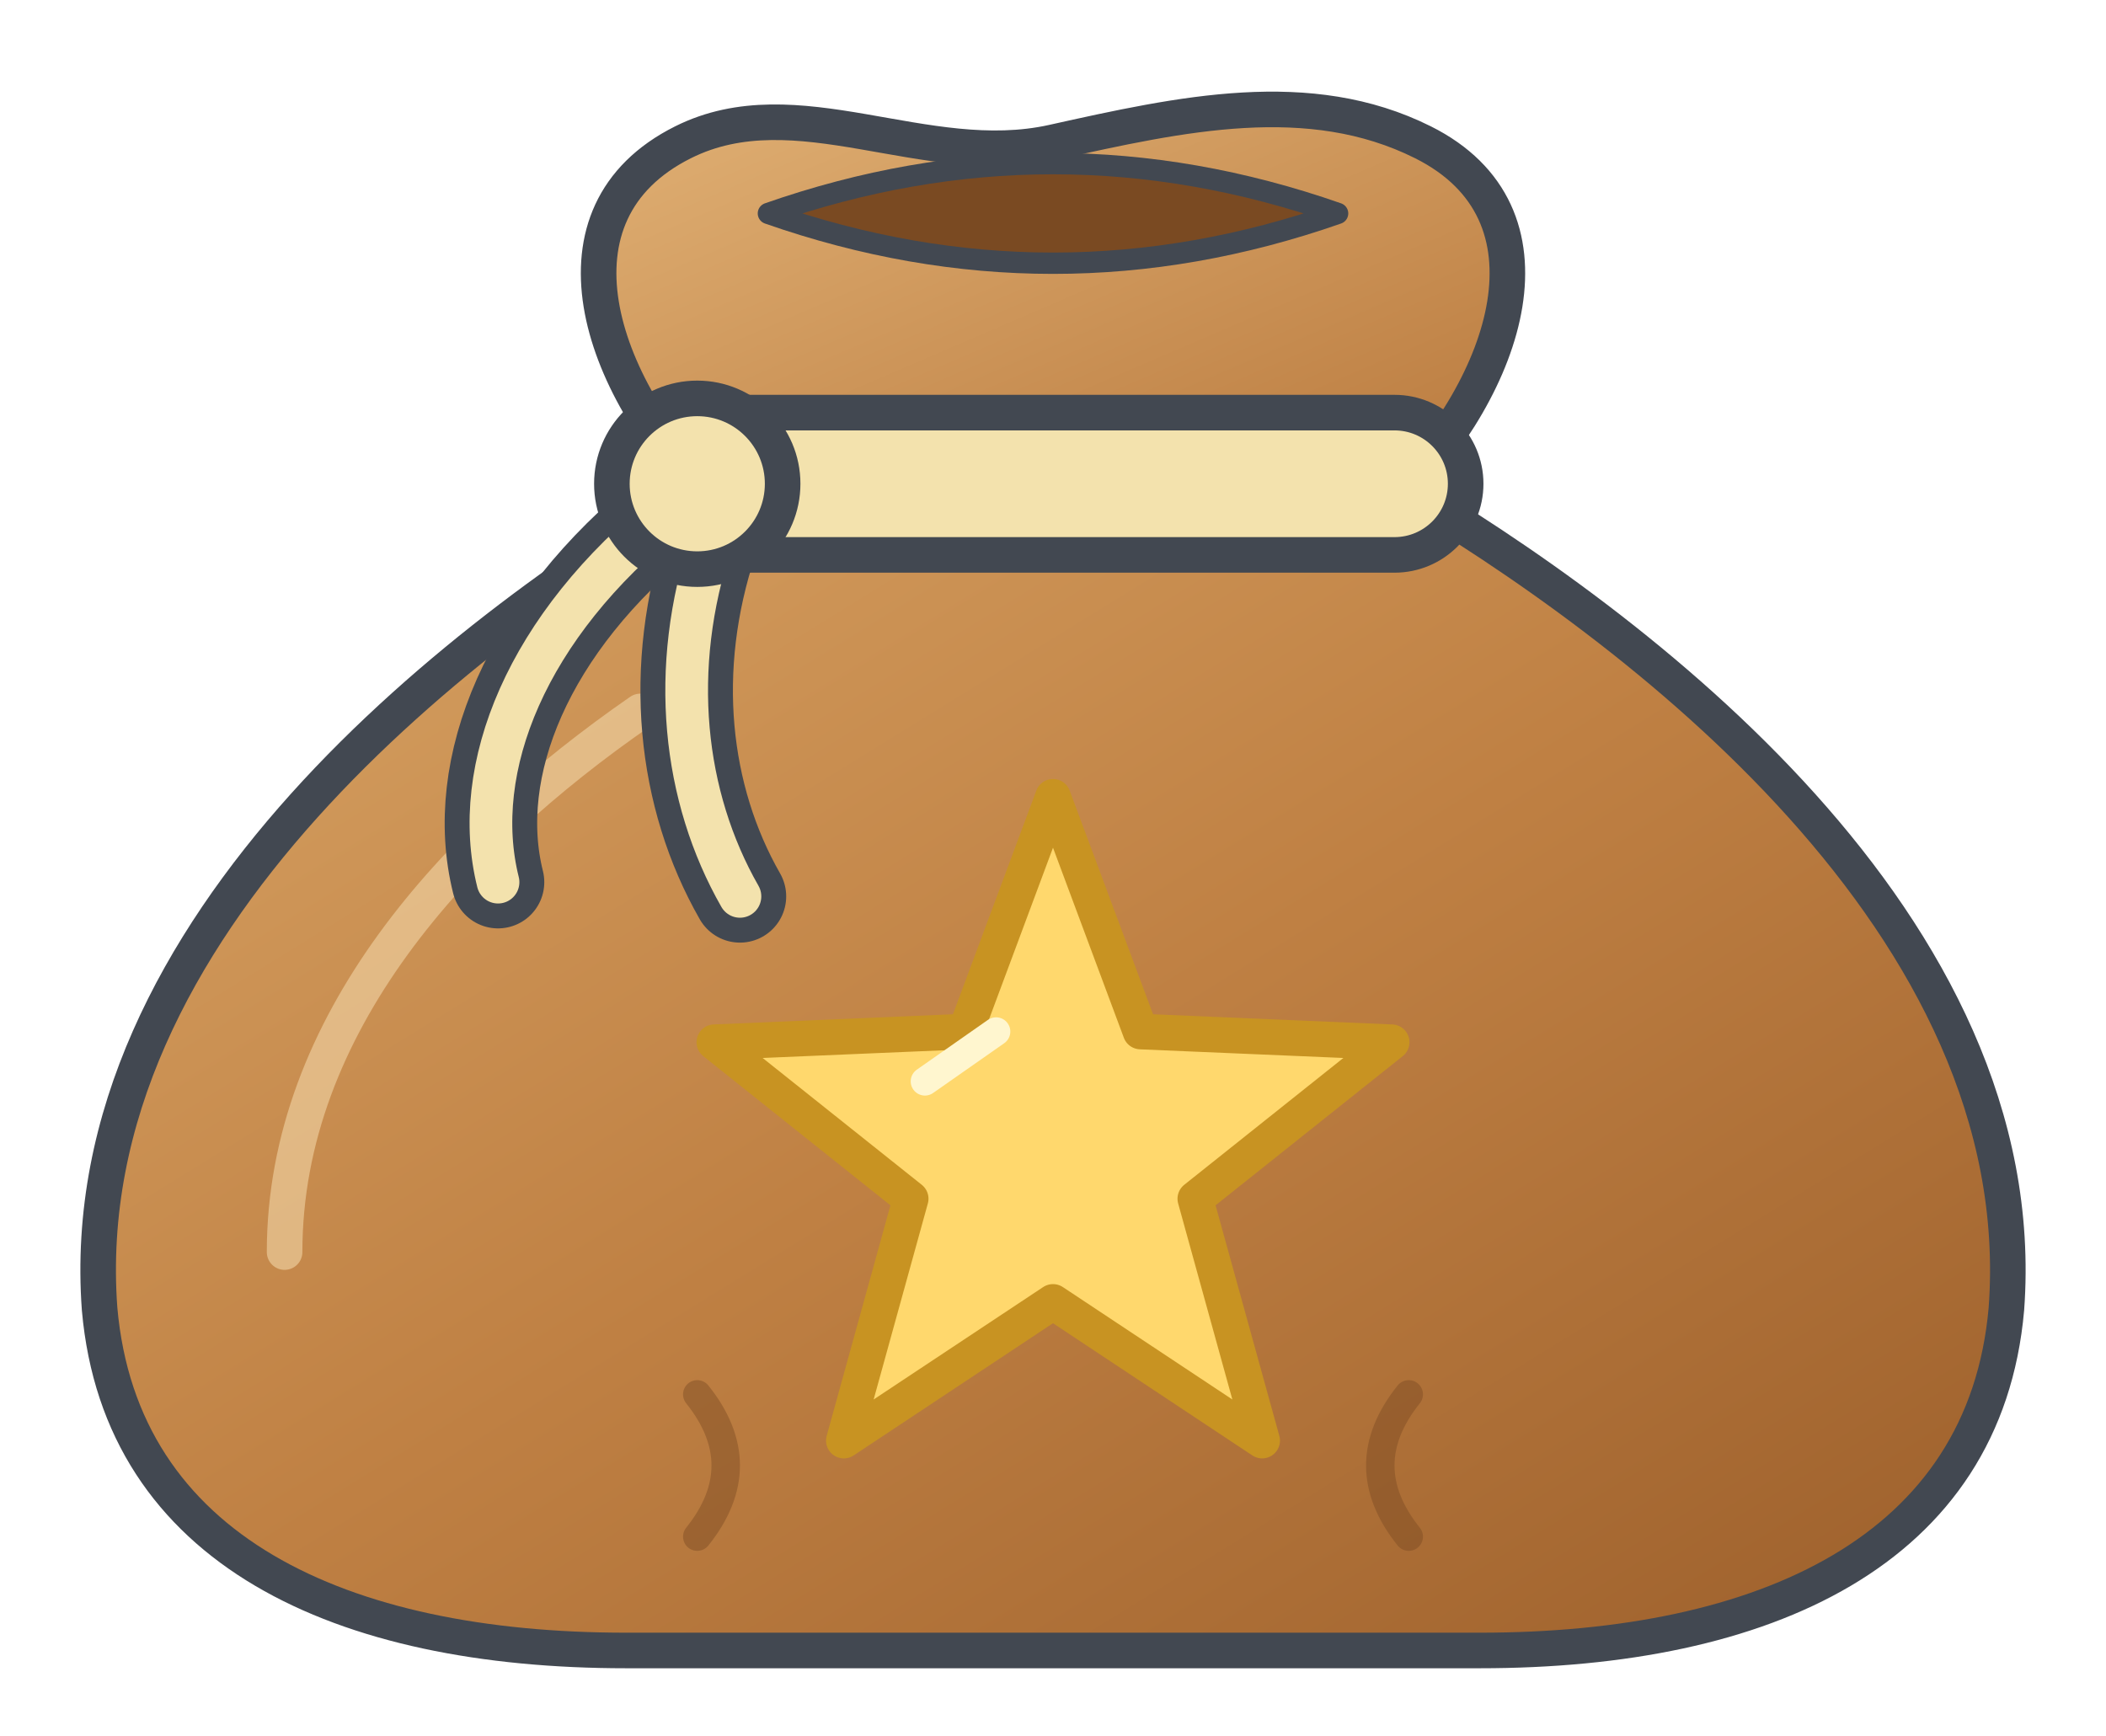
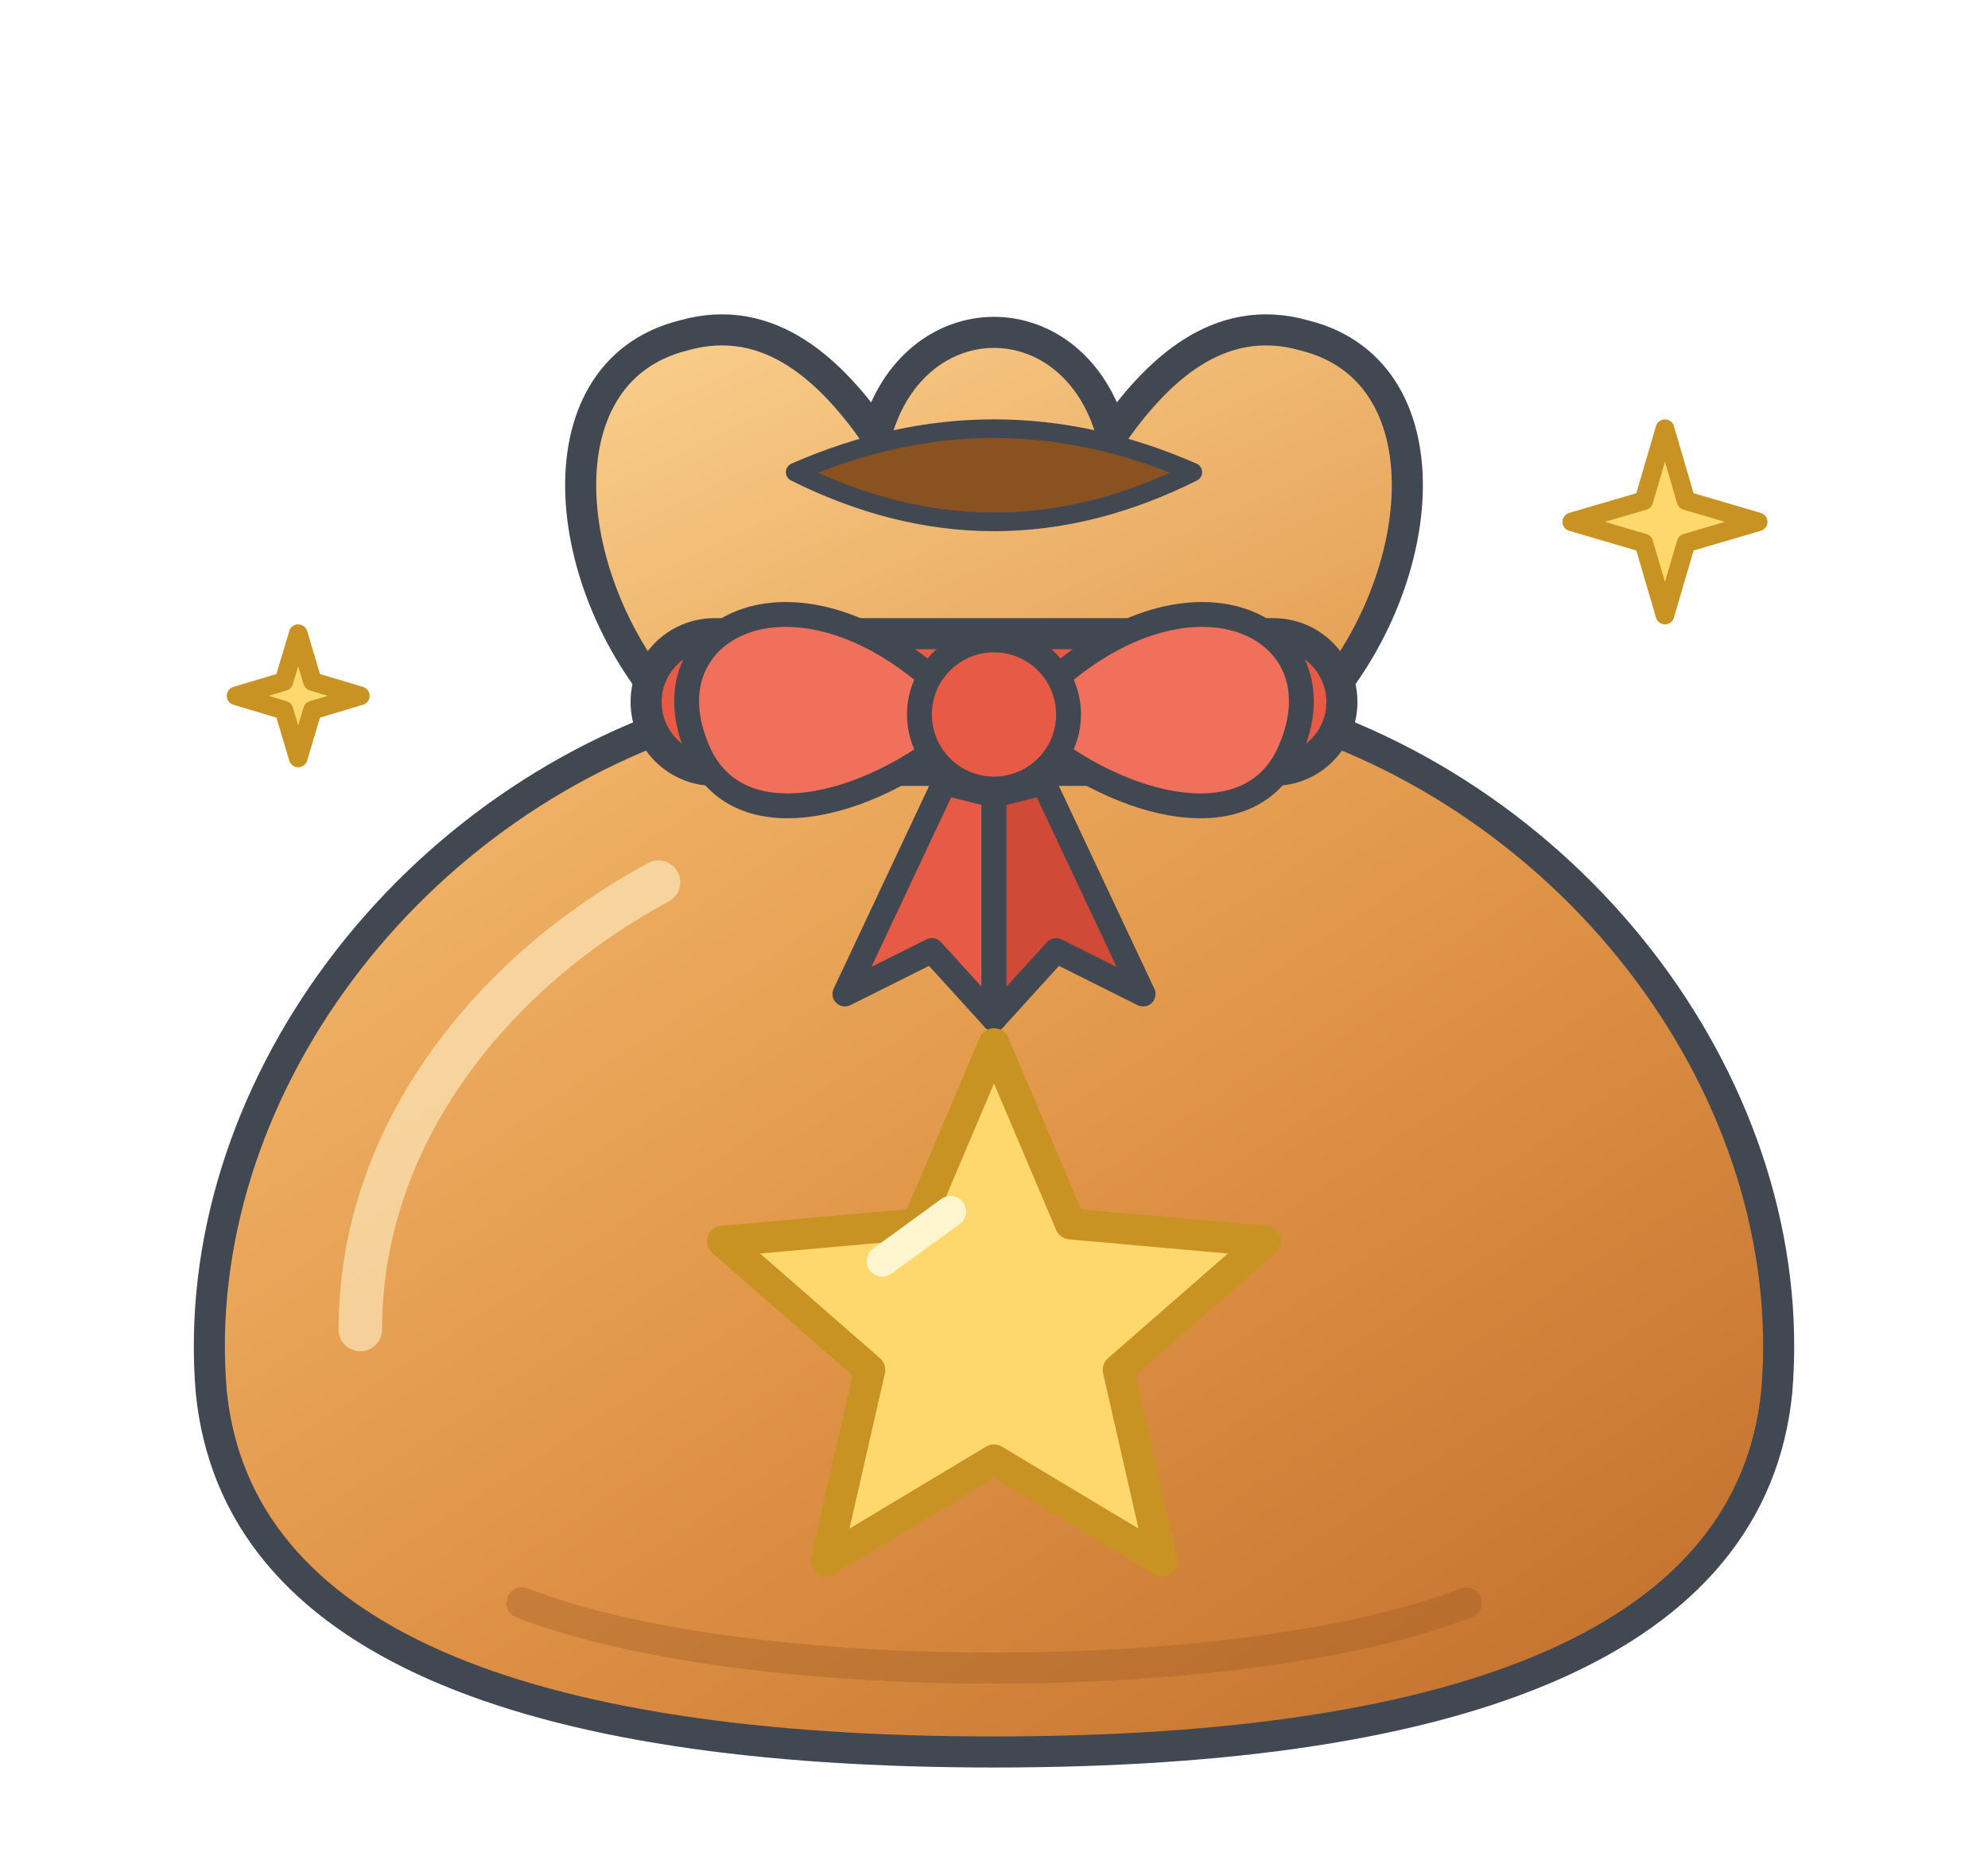
- <svg xmlns="http://www.w3.org/2000/svg" viewBox="52 40 296 244" role="img" aria-label="별 배지가 달린 모험 주머니">
+ <svg xmlns="http://www.w3.org/2000/svg" viewBox="0 0 320 300" role="img" aria-label="별 배지가 달린 모험 주머니">
  <defs>
-     <linearGradient id="pouchBody" x1="0" y1="0" x2="1" y2="1">
-       <stop offset="0" stop-color="#d9a566" />
-       <stop offset=".5" stop-color="#bf8043" />
-       <stop offset="1" stop-color="#9c5f2b" />
+     <linearGradient id="pBody" x1="0" y1="0" x2="1" y2="1">
+       <stop offset="0" stop-color="#f5bd72" />
+       <stop offset=".5" stop-color="#e09447" />
+       <stop offset="1" stop-color="#bf6c2a" />
    </linearGradient>
-     <linearGradient id="pouchTop" x1="0" y1="0" x2="1" y2="1">
-       <stop offset="0" stop-color="#e0b074" />
-       <stop offset="1" stop-color="#b9793d" />
+     <linearGradient id="pTop" x1="0" y1="0" x2="1" y2="1">
+       <stop offset="0" stop-color="#fad08e" />
+       <stop offset="1" stop-color="#e39c50" />
    </linearGradient>
  </defs>
-   <path d="M152 110 C136 94 128 70 148 60 C164 52 182 64 200 60 C218 56 236 52 252 60 C272 70 264 94 248 110 Z" fill="url(#pouchTop)" stroke="#424851" stroke-width="5" stroke-linejoin="round" />
-   <path d="M160 70 Q200 56 240 70 Q200 84 160 70 Z" fill="#7a4a22" stroke="#424851" stroke-width="3" stroke-linejoin="round" />
-   <path d="M152 108 C118 128 62 170 66 224 C69 258 100 272 140 272 H260 C300 272 331 258 334 224 C338 170 282 128 248 108 Z" fill="url(#pouchBody)" stroke="#424851" stroke-width="5" stroke-linejoin="round" />
-   <path d="M92 216 C92 184 116 158 142 140" fill="none" stroke="#f6dcae" stroke-width="5" stroke-linecap="round" opacity=".55" />
-   <path d="M150 256 q8 -10 0 -20 M250 256 q-8 -10 0 -20" fill="none" stroke="#7a4a22" stroke-width="4" stroke-linecap="round" opacity=".45" />
-   <path d="M146 112 C126 128 118 148 122 164" fill="none" stroke="#424851" stroke-width="13" stroke-linecap="round" />
-   <path d="M146 112 C126 128 118 148 122 164" fill="none" stroke="#f3e2ad" stroke-width="6" stroke-linecap="round" />
-   <path d="M152 116 C146 134 148 152 156 166" fill="none" stroke="#424851" stroke-width="13" stroke-linecap="round" />
-   <path d="M152 116 C146 134 148 152 156 166" fill="none" stroke="#f3e2ad" stroke-width="6" stroke-linecap="round" />
-   <rect x="142" y="98" width="116" height="20" rx="10" fill="#f3e2ad" stroke="#424851" stroke-width="5" />
-   <circle cx="150" cy="108" r="12" fill="#f3e2ad" stroke="#424851" stroke-width="5" />
-   <polygon points="200.0,152.0 212.3,185.0 247.6,186.5 220.0,208.5 229.4,242.5 200.0,223.0 170.6,242.5 180.0,208.5 152.4,186.5 187.7,185.0" fill="#ffd86d" stroke="#c89322" stroke-width="5" stroke-linejoin="round" />
-   <path d="M182 192 L192 185" fill="none" stroke="#fff6cf" stroke-width="4" stroke-linecap="round" />
+   <polygon points="268.0,69.0 271.4,80.6 283.0,84.0 271.4,87.4 268.0,99.0 264.6,87.4 253.0,84.0 264.6,80.6" fill="#ffd86d" stroke="#c89322" stroke-width="3" stroke-linejoin="round" />
+   <polygon points="48.0,102.0 50.3,109.7 58.0,112.0 50.3,114.3 48.0,122.0 45.7,114.3 38.0,112.0 45.7,109.7" fill="#ffd86d" stroke="#c89322" stroke-width="3" stroke-linejoin="round" />
+   <path d="M110 116 C90 96 86 60 110 54 C124 50 134 60 141 70 C147 48 173 48 179 70 C186 60 196 50 210 54 C234 60 230 96 210 116 Z" fill="url(#pTop)" stroke="#424851" stroke-width="5" stroke-linejoin="round" />
+   <path d="M128 76 Q160 62 192 76 Q160 92 128 76 Z" fill="#8a5220" stroke="#424851" stroke-width="3" stroke-linejoin="round" />
+   <path d="M116 114 C66 128 30 176 34 224 C38 264 84 282 160 282 C236 282 282 264 286 224 C290 176 254 128 204 114 Z" fill="url(#pBody)" stroke="#424851" stroke-width="5" stroke-linejoin="round" />
+   <path d="M58 214 C58 182 80 156 106 142" fill="none" stroke="#fff0c8" stroke-width="7" stroke-linecap="round" opacity=".6" />
+   <path d="M84 258 C120 272 200 272 236 258" fill="none" stroke="#9c5a22" stroke-width="5" stroke-linecap="round" opacity=".35" />
+   <rect x="104" y="102" width="112" height="22" rx="11" fill="#e75a45" stroke="#424851" stroke-width="5" />
+   <path d="M152 126 L136 160 L150 153 L160 164 L160 128 Z" fill="#e75a45" stroke="#424851" stroke-width="4" stroke-linejoin="round" />
+   <path d="M168 126 L184 160 L170 153 L160 164 L160 128 Z" fill="#d14a37" stroke="#424851" stroke-width="4" stroke-linejoin="round" />
+   <path d="M154 113 C130 88 104 100 112 120 C118 136 140 130 154 118 Z" fill="#f0705b" stroke="#424851" stroke-width="4" stroke-linejoin="round" />
+   <path d="M166 113 C190 88 216 100 208 120 C202 136 180 130 166 118 Z" fill="#f0705b" stroke="#424851" stroke-width="4" stroke-linejoin="round" />
+   <circle cx="160" cy="115" r="12" fill="#e75a45" stroke="#424851" stroke-width="4" />
+   <polygon points="160.0,168.0 172.3,197.0 203.7,199.8 180.0,220.5 187.0,251.2 160.0,235.0 133.0,251.2 140.0,220.5 116.3,199.8 147.7,197.0" fill="#ffd86d" stroke="#c89322" stroke-width="5" stroke-linejoin="round" />
+   <path d="M142 203 L153 195" fill="none" stroke="#fff6cf" stroke-width="5" stroke-linecap="round" />
</svg>
